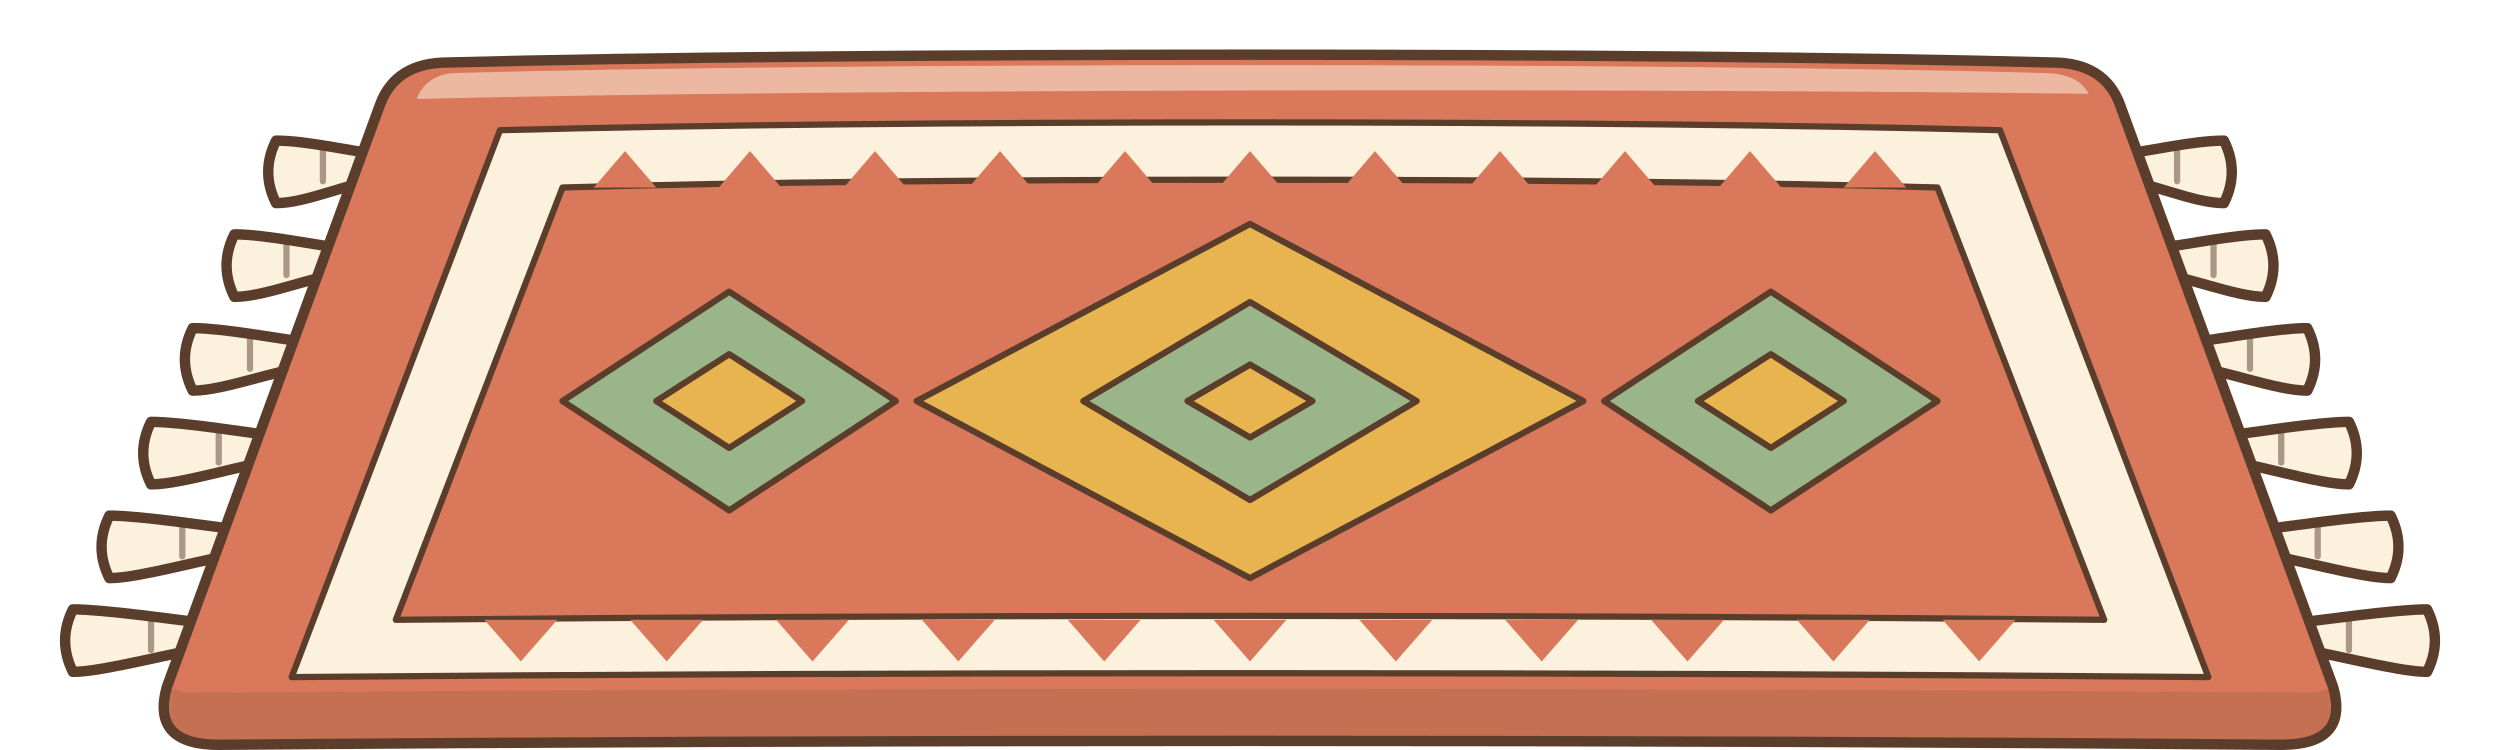
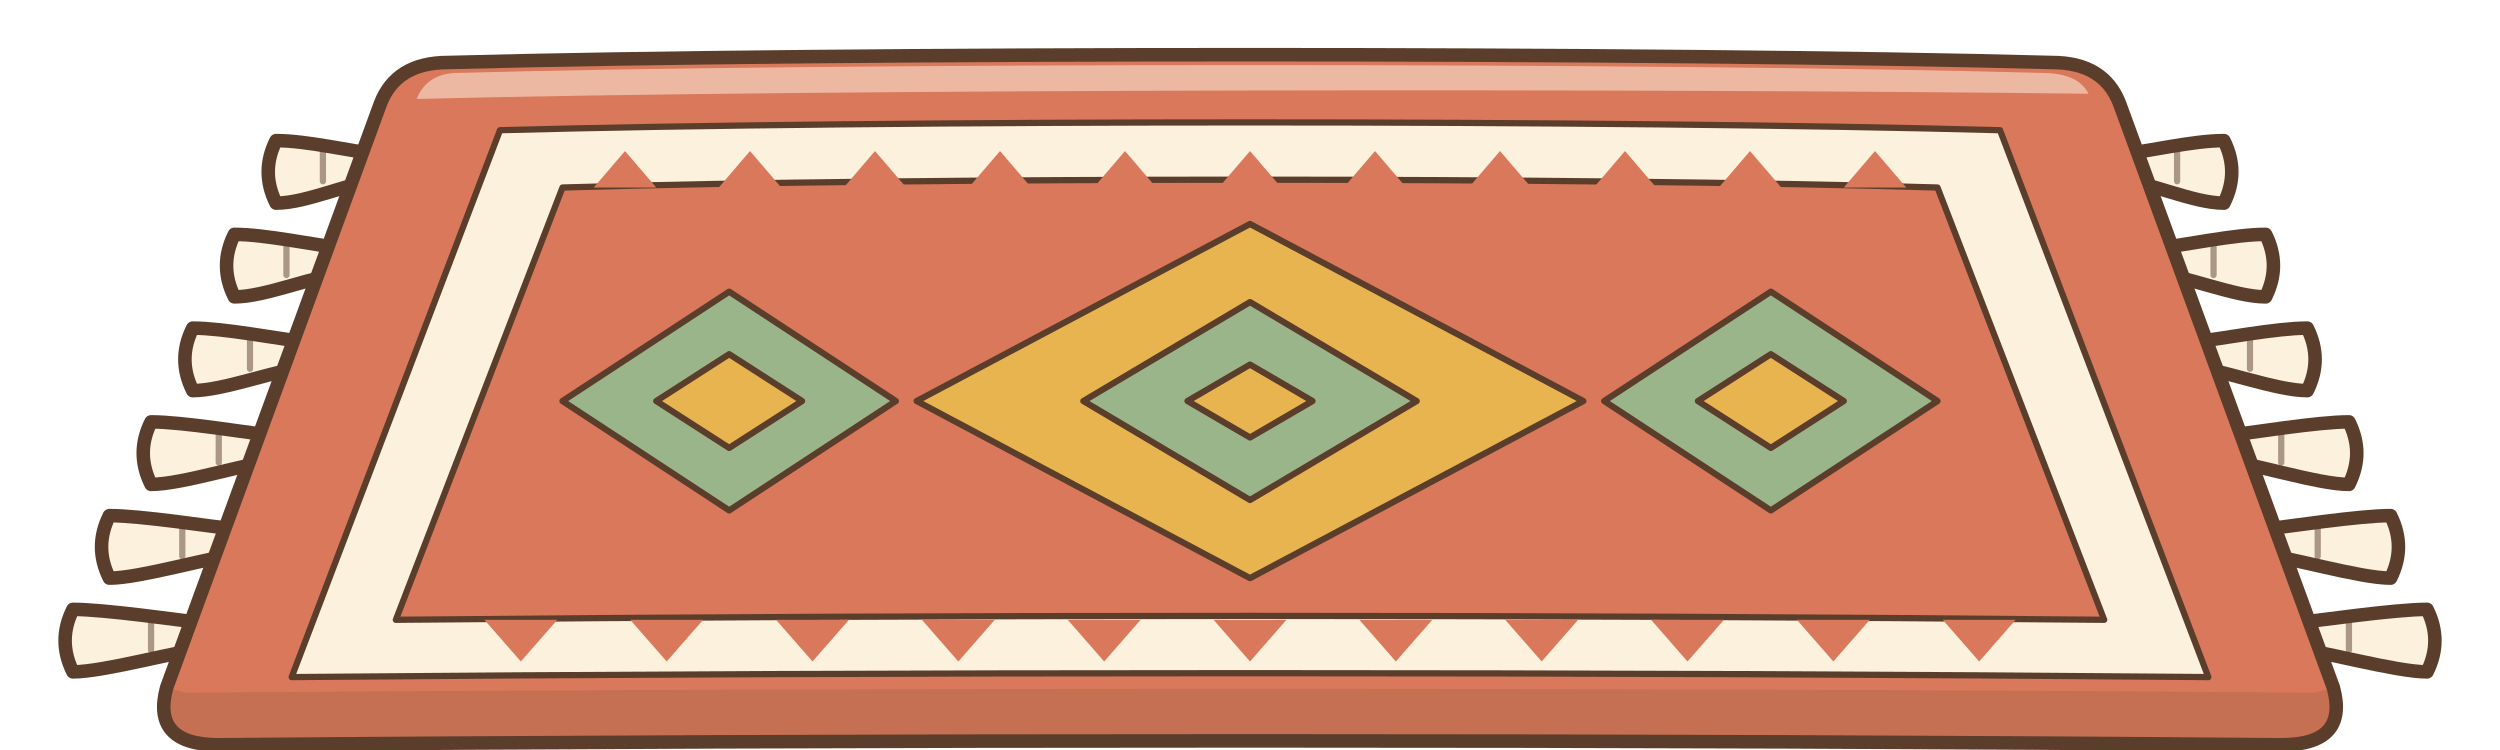
<svg xmlns="http://www.w3.org/2000/svg" viewBox="0 0 240 72">
-   <g stroke="#5a3d2b" stroke-width="1" stroke-linecap="round" stroke-linejoin="round">
+   <g stroke="#5a3d2b" stroke-width="1.3" stroke-linecap="round" stroke-linejoin="round">
    <path d="M37.5 15C33.5 14.5 29.5 13.5 26.5 13.5Q25 16.5 26.5 19.5C29.5 19.5 33.5 17.5 37.5 17zM34 24C30 23.5 25.5 22.5 22.5 22.5Q21 25.5 22.5 28.5C25.5 28.5 30 26.5 34 26zM30.5 33C26.5 32.5 21.5 31.5 18.5 31.5Q17 34.5 18.5 37.5C21.5 37.5 26.5 35.5 30.5 35zM27.5 42C23.5 41.5 17.5 40.5 14.5 40.5Q13 43.5 14.5 46.5C17.5 46.5 23.5 44.5 27.5 44zM24 51C20 50.5 13.5 49.5 10.5 49.5Q9 52.5 10.5 55.5C13.5 55.5 20 53.5 24 53zM21 60C17 59.5 10 58.5 7 58.5Q5.5 61.5 7 64.5C10 64.5 17 62.5 21 62zM202.5 15C206.5 14.5 210.5 13.5 213.5 13.5Q215 16.5 213.5 19.5C210.5 19.5 206.5 17.5 202.5 17zM206 24C210 23.5 214.5 22.5 217.5 22.5Q219 25.5 217.5 28.5C214.5 28.5 210 26.5 206 26zM209.5 33C213.5 32.5 218.5 31.5 221.5 31.5Q223 34.5 221.5 37.5C218.5 37.5 213.5 35.5 209.5 35zM212.5 42C216.5 41.5 222.5 40.5 225.5 40.5Q227 43.5 225.5 46.5C222.5 46.5 216.5 44.5 212.5 44zM216 51C220 50.5 226.5 49.5 229.5 49.5Q231 52.5 229.5 55.5C226.5 55.5 220 53.5 216 53zM219 60C223 59.5 230 58.5 233 58.5Q234.5 61.5 233 64.5C230 64.5 223 62.5 219 62z" fill="#fbf1dc" />
    <path d="M31 14.4v3M209 14.4v3M27.5 23.4v3M212.5 23.4v3M24 32.4v3M216 32.4v3M21 41.4v3M219 41.4v3M17.5 50.4v3M222.5 50.4v3M14.5 59.4v3M225.5 59.4v3" fill="none" stroke-width=".6" opacity=".5" />
    <path d="M43 6C80 5 160 5 197 6Q202 6 203.5 10L224 66Q225.5 71.5 219 71.5C160 71 80 71 21 71.5Q14.5 71.5 16 66L36.5 10Q38 6 43 6z" fill="#d9785a" />
    <path d="M40 9.5Q41 7 44 7C80 6 160 6 196 7Q199.5 7 200.5 9C160 8.5 80 8.5 40 9.5z" fill="#fff8ea" opacity=".5" stroke="none" />
    <path d="M48 12.5C85 11.5 155 11.5 192 12.5L212 65C155 64.5 85 64.5 28 65z" fill="#fbf1dc" stroke-width=".6" />
    <path d="M54 18C88 17 152 17 186 18L202 59.5C150 59 90 59 38 59.5z" fill="#d9785a" stroke-width=".6" />
    <path d="M57 18 60 14.5 63 18zM69 18 72 14.5 75 18zM81 18 84 14.5 87 18zM93 18 96 14.5 99 18zM105 18 108 14.5 111 18zM117 18 120 14.5 123 18zM129 18 132 14.5 135 18zM141 18 144 14.5 147 18zM153 18 156 14.5 159 18zM165 18 168 14.5 171 18zM177 18 180 14.5 183 18zM46.5 59.5 50 63.5 53.5 59.5zM60.5 59.5 64 63.5 67.5 59.5zM74.5 59.5 78 63.5 81.5 59.5zM88.5 59.5 92 63.5 95.5 59.5zM102.5 59.5 106 63.5 109.5 59.5zM116.5 59.5 120 63.5 123.5 59.5zM130.5 59.5 134 63.5 137.5 59.5zM144.5 59.5 148 63.5 151.5 59.5zM158.5 59.5 162 63.5 165.5 59.5zM172.5 59.5 176 63.5 179.5 59.5zM186.5 59.5 190 63.5 193.5 59.5z" fill="#d9785a" stroke="none" />
    <path d="M120 21.5 152 38.5 120 55.5 88 38.5z" fill="#e8b44f" stroke-width=".6" />
    <path d="M120 29 136 38.5 120 48 104 38.5z" fill="#9bb58a" stroke-width=".6" />
    <path d="M70 28 86 38.5 70 49 54 38.5zM170 28 186 38.5 170 49 154 38.5z" fill="#9bb58a" stroke-width=".6" />
    <path d="M70 34 77 38.5 70 43 63 38.5zM170 34 177 38.5 170 43 163 38.5zM120 35 126 38.5 120 42 114 38.5z" fill="#e8b44f" stroke-width=".6" />
    <path d="M17.8 66.5C80 66 160 66 222.2 66.5L224 66Q225.5 71.5 219 71.5C160 71 80 71 21 71.5Q14.5 71.5 16 66z" fill="#5a3d2b" opacity=".16" stroke="none" />
  </g>
</svg>
